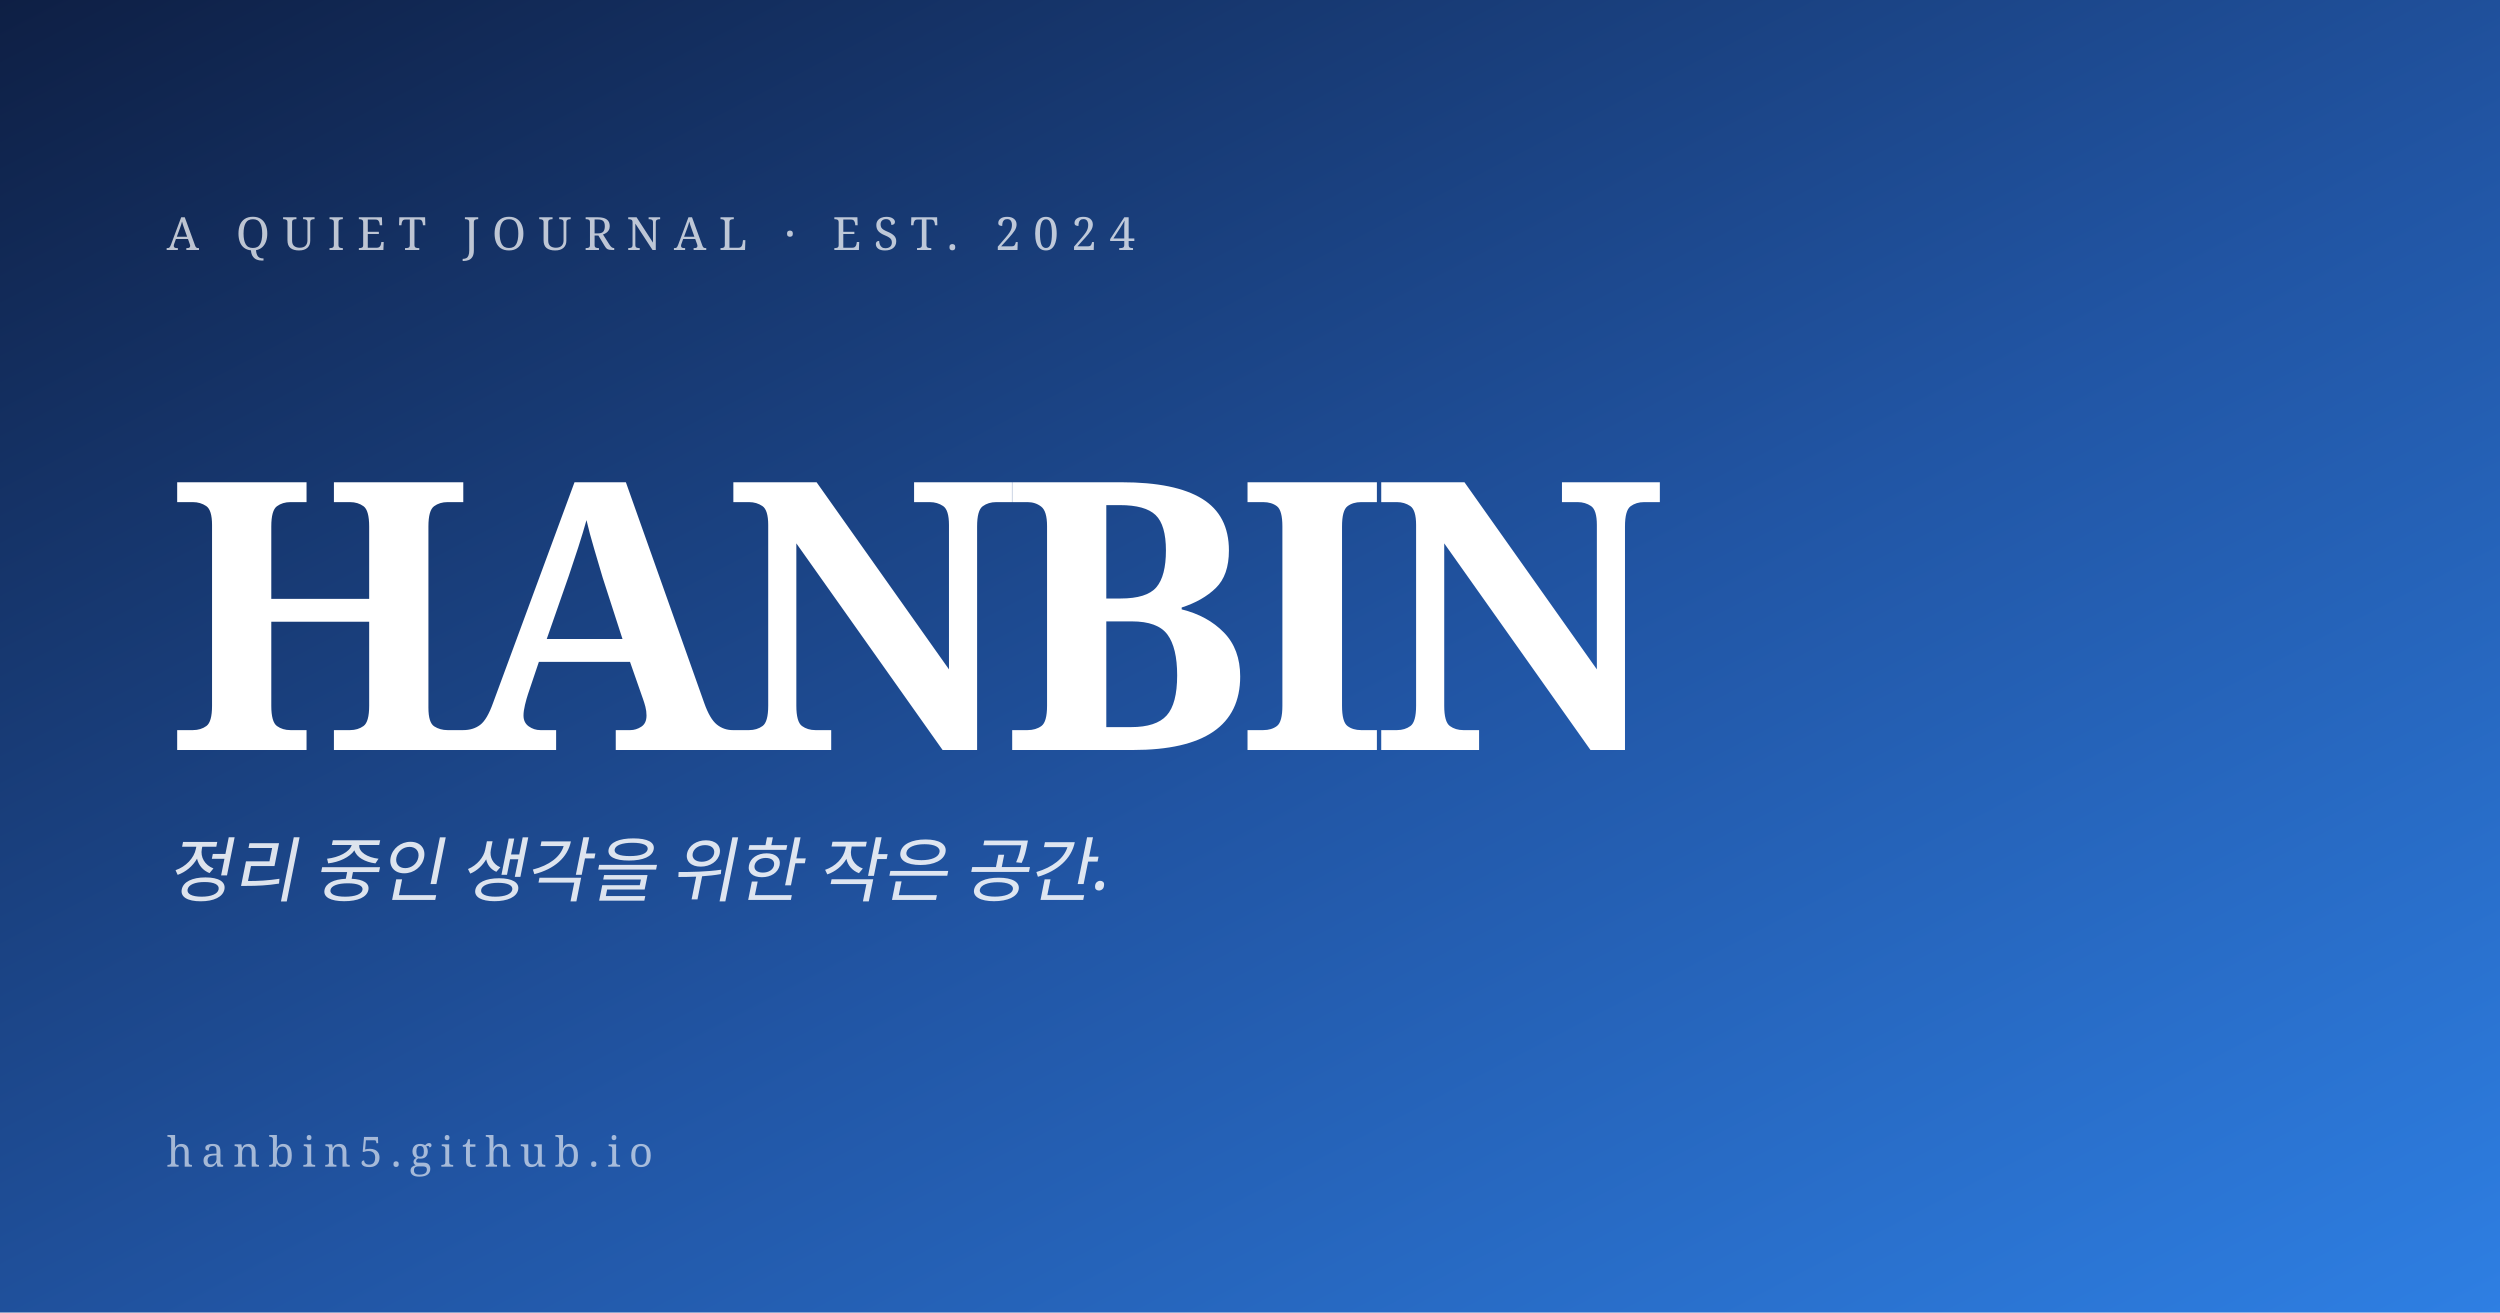
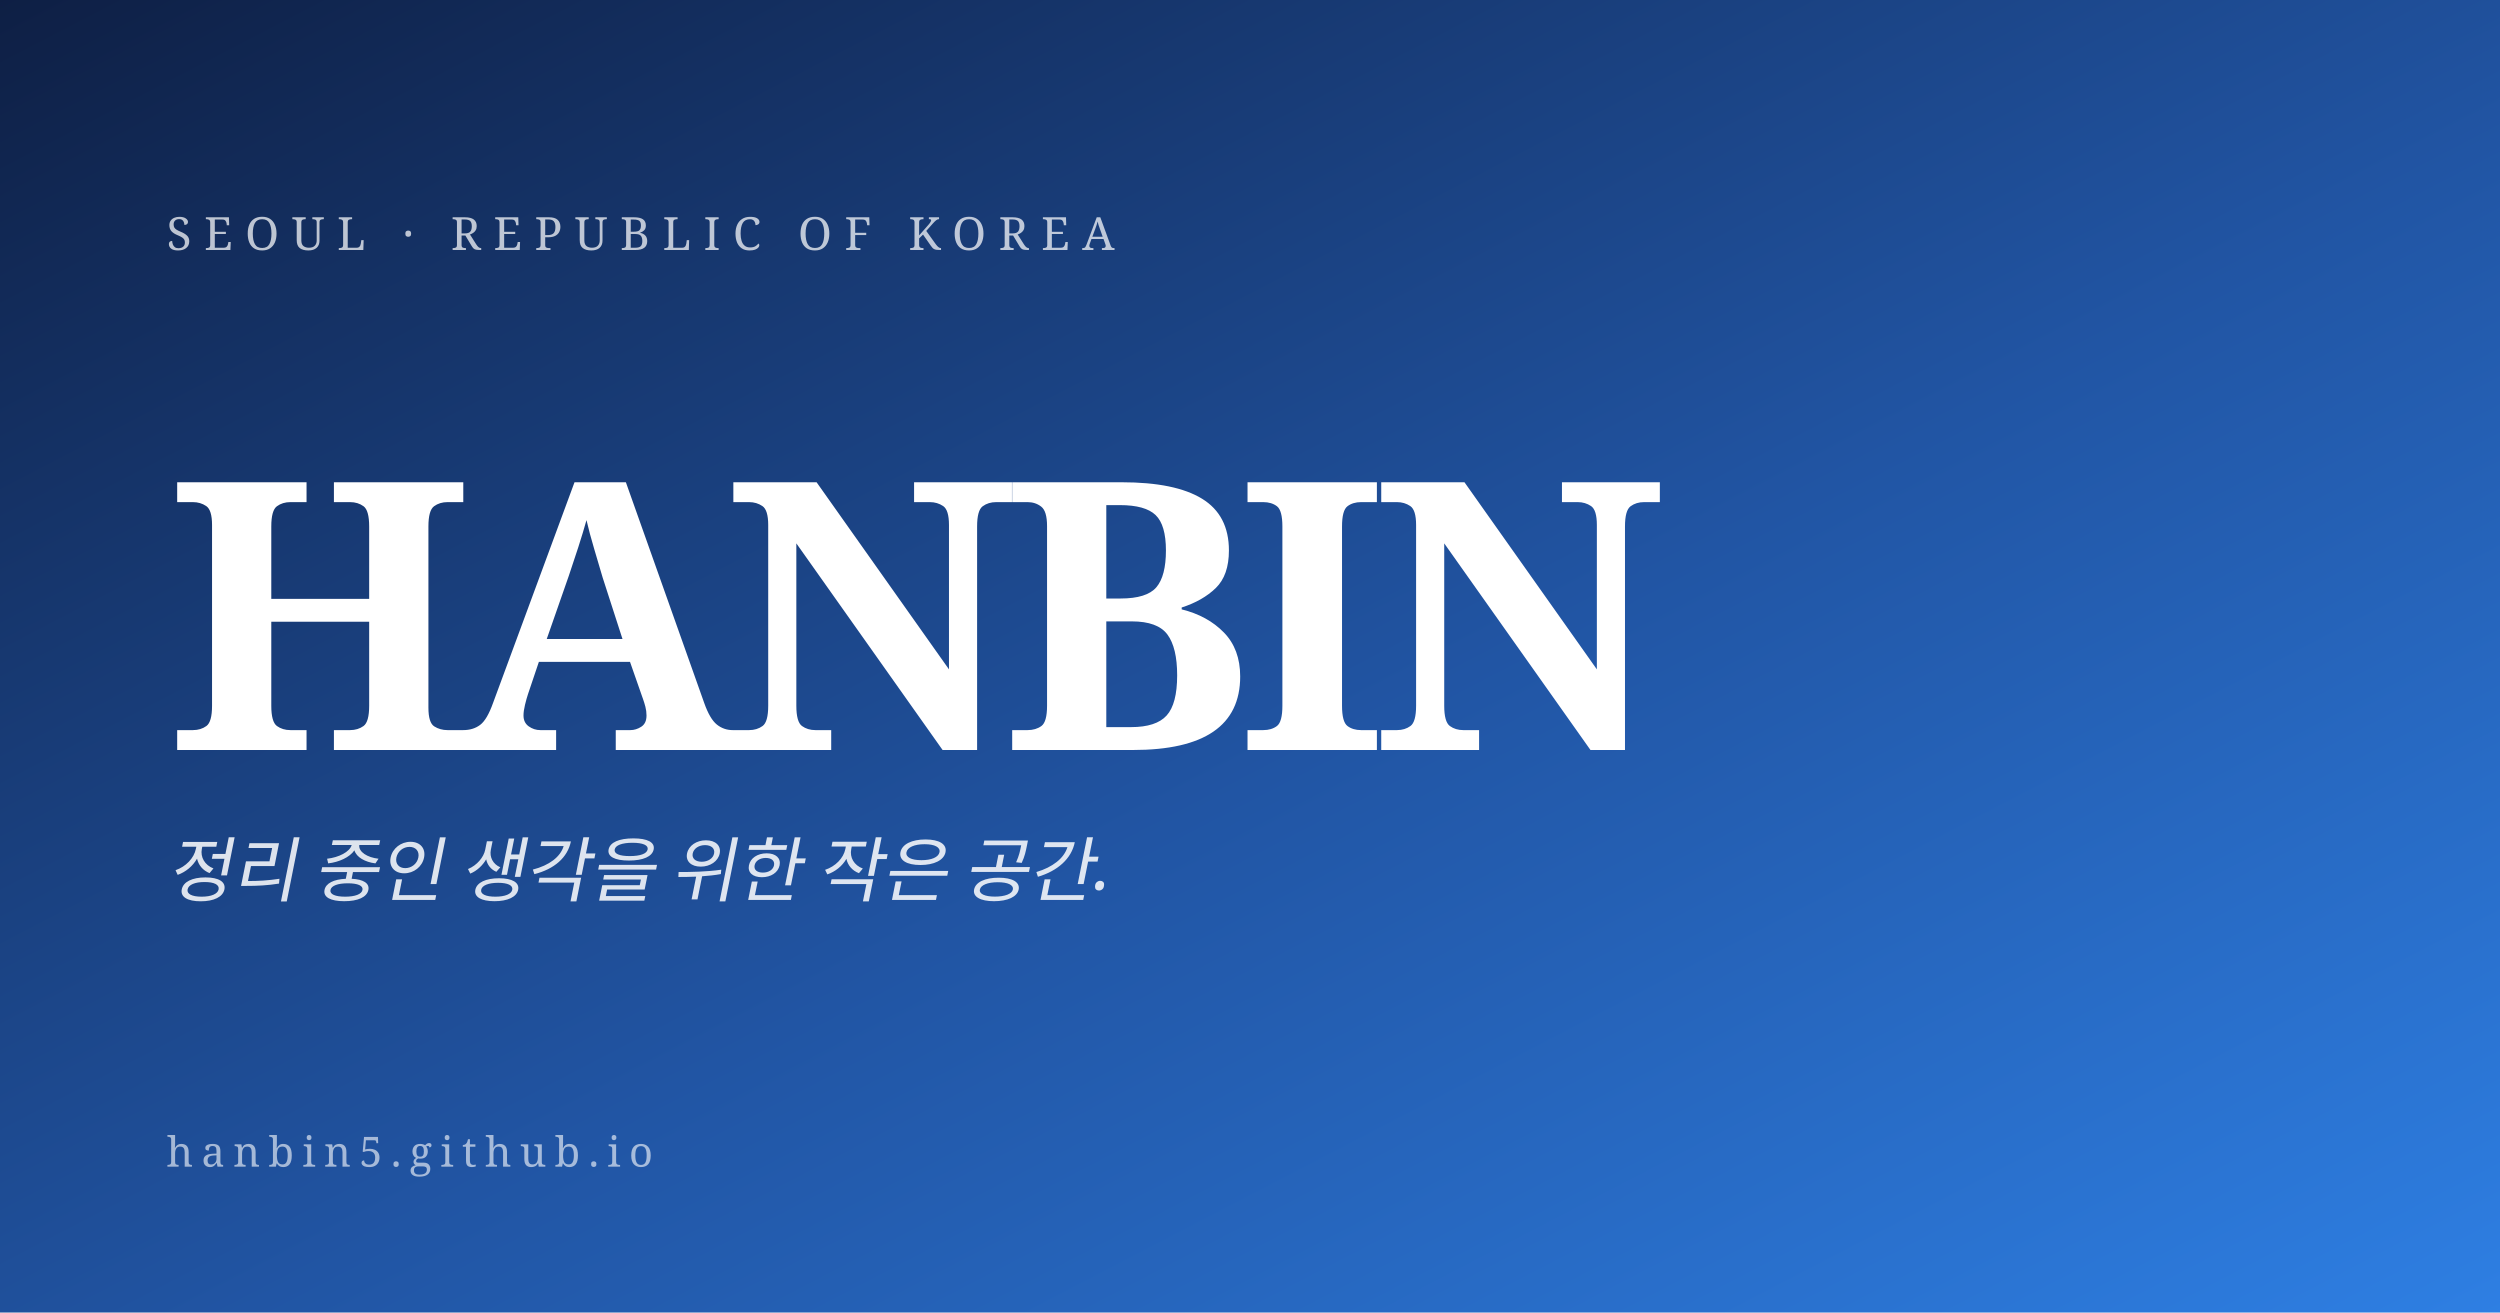
<svg xmlns="http://www.w3.org/2000/svg" viewBox="0 0 1200 630">
  <defs>
    <linearGradient id="bg" x1="0" y1="0" x2="1" y2="1">
      <stop offset="0%" stop-color="#0e1f44" />
      <stop offset="55%" stop-color="#2155A4" />
      <stop offset="100%" stop-color="#2e7fe3" />
    </linearGradient>
  </defs>
  <rect width="1200" height="630" fill="url(#bg)" />
  <g fill="#ffffff" font-family="Georgia, 'Nanum Myeongjo', serif">
-     <text x="80" y="120" font-size="22" letter-spacing="6" font-weight="500" fill="#ffffff" opacity="0.72">A QUIET JOURNAL · EST. 2024</text>
+     <text x="80" y="120" font-size="22" letter-spacing="6" font-weight="500" fill="#ffffff" opacity="0.72">SEOUL · REPUBLIC OF KOREA</text>
    <text x="80" y="360" font-size="180" font-weight="900" letter-spacing="-8">HANBIN</text>
    <text x="80" y="430" font-size="34" font-style="italic" font-weight="300" opacity="0.85">정리 중인 생각을 위한 작은 공간.</text>
    <text x="80" y="560" font-size="20" letter-spacing="4" font-weight="500" opacity="0.6">hanbin5.github.io</text>
  </g>
</svg>
